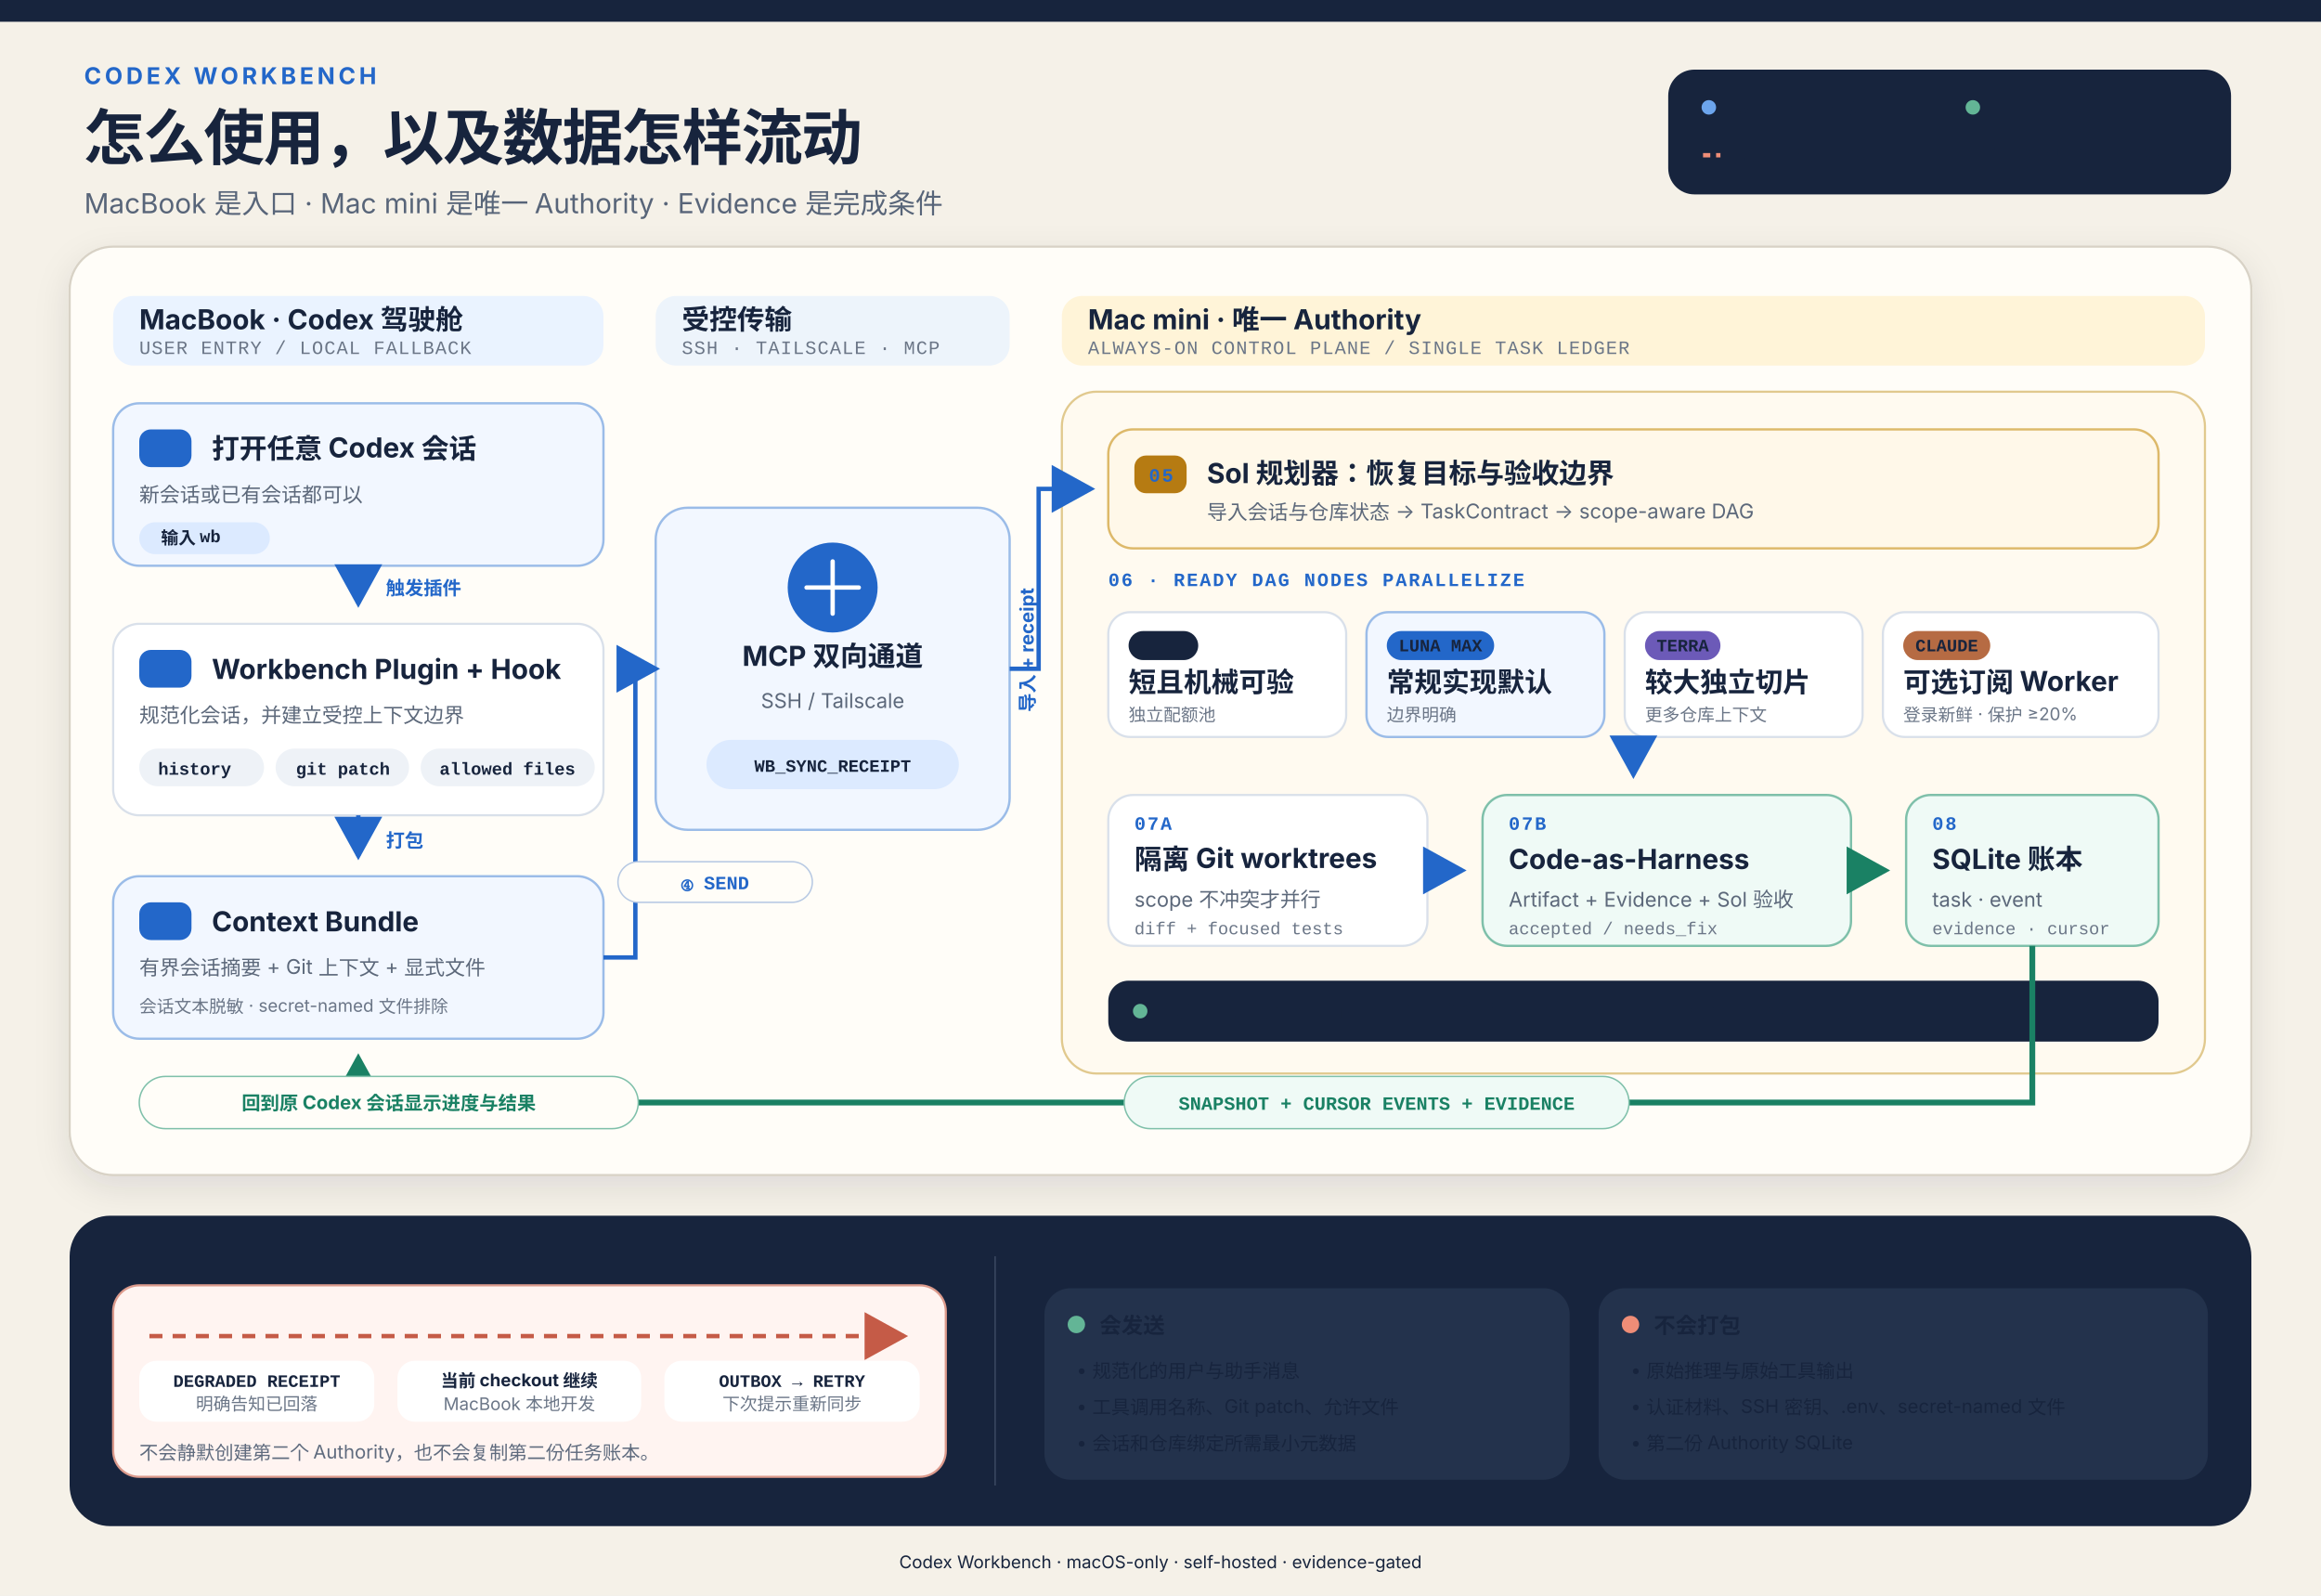
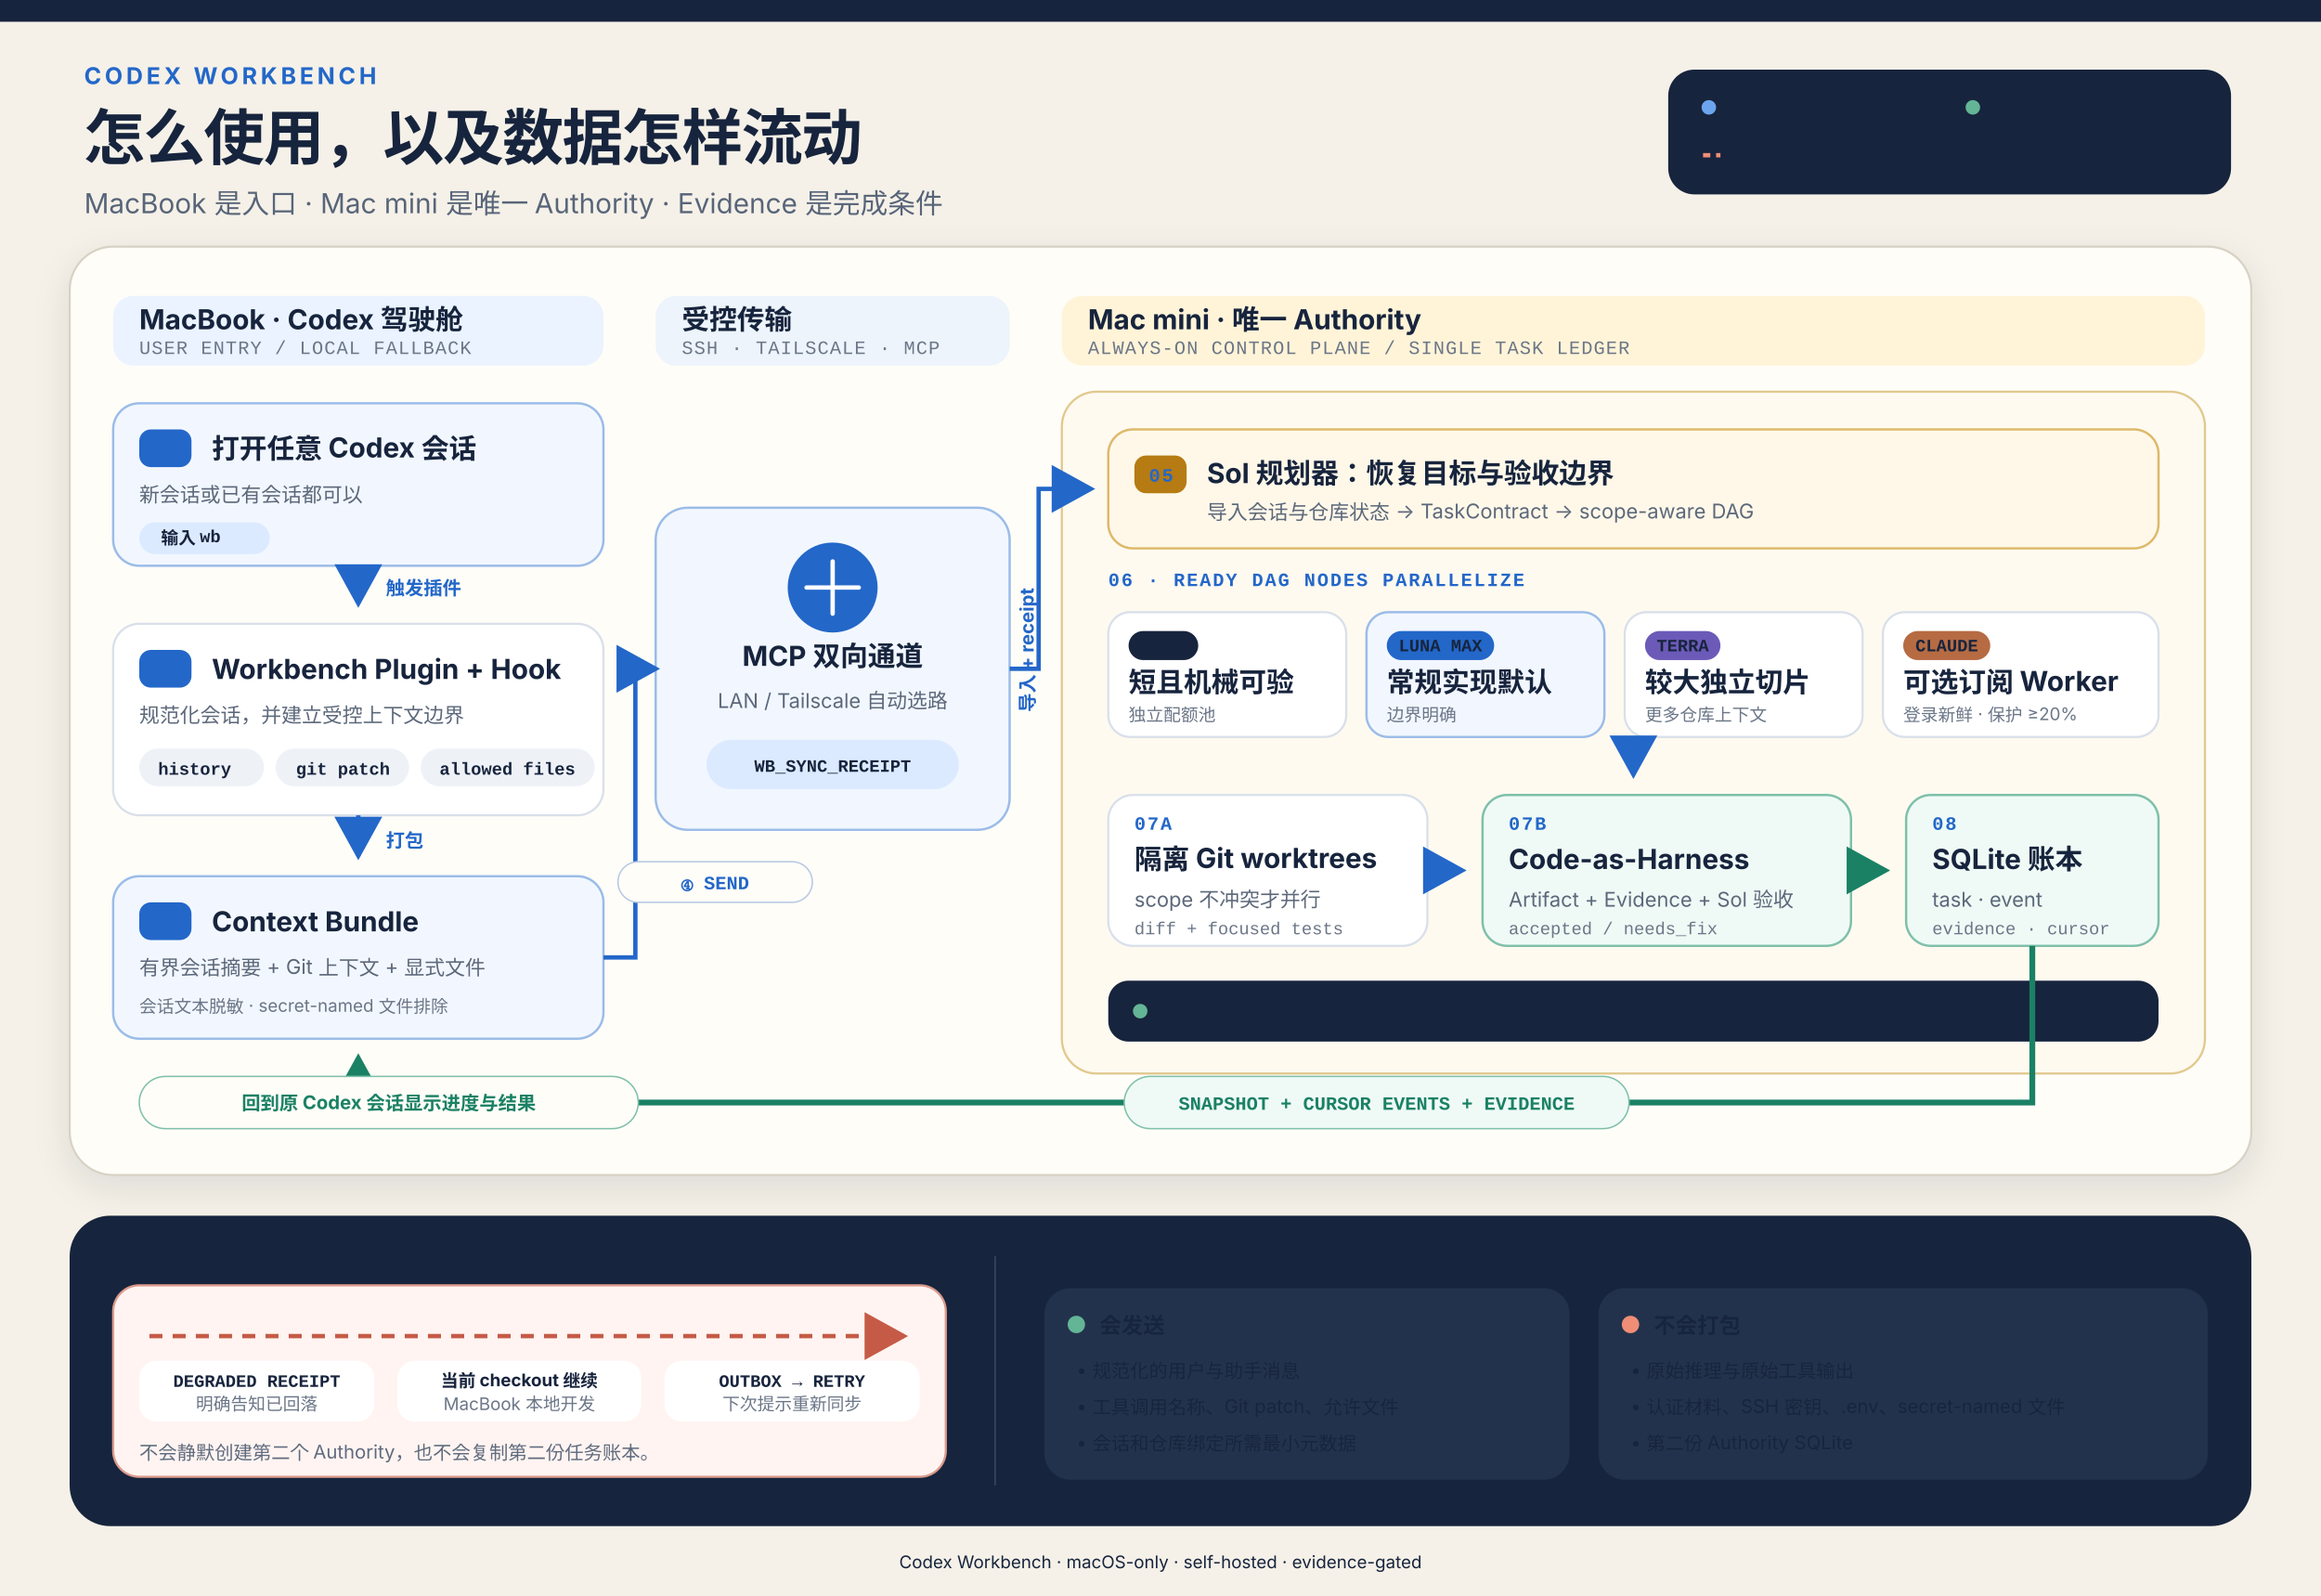
<svg xmlns="http://www.w3.org/2000/svg" width="1600" height="1100" viewBox="0 0 1600 1100" role="img" aria-labelledby="title desc">
  <defs>
    <filter id="shadow" x="-20%" y="-20%" width="140%" height="160%">
      <feDropShadow dx="0" dy="8" stdDeviation="12" flood-color="#18253f" flood-opacity="0.10" />
    </filter>
    <marker id="arrow-blue" markerWidth="11" markerHeight="11" refX="9" refY="5.5" orient="auto" markerUnits="strokeWidth">
      <path d="M0,0 L10,5.5 L0,11 Z" fill="#2367c9" />
    </marker>
    <marker id="arrow-green" markerWidth="11" markerHeight="11" refX="9" refY="5.5" orient="auto" markerUnits="strokeWidth">
      <path d="M0,0 L10,5.5 L0,11 Z" fill="#1a8164" />
    </marker>
    <marker id="arrow-coral" markerWidth="11" markerHeight="11" refX="9" refY="5.5" orient="auto" markerUnits="strokeWidth">
      <path d="M0,0 L10,5.5 L0,11 Z" fill="#c55b47" />
    </marker>
    <style>
      text { font-family: -apple-system, BlinkMacSystemFont, "Segoe UI", "PingFang SC", "Hiragino Sans GB", "Microsoft YaHei", sans-serif; fill: #17243d; }
      .mono { font-family: "SFMono-Regular", Menlo, Consolas, "Liberation Mono", monospace; }
      .eyebrow { font-size: 16px; font-weight: 700; letter-spacing: 2.4px; fill: #2367c9; }
      .title { font-size: 42px; font-weight: 760; letter-spacing: -0.8px; }
      .subtitle { font-size: 19px; fill: #586579; }
      .lane-title { font-size: 19px; font-weight: 720; }
      .lane-subtitle { font-size: 13px; fill: #6b7687; letter-spacing: 0.7px; }
      .step { font-size: 13px; font-weight: 800; letter-spacing: 1.2px; fill: #2367c9; }
      .card-title { font-size: 19px; font-weight: 720; }
      .card-copy { font-size: 14px; fill: #5c687a; }
      .small { font-size: 12px; fill: #6b7687; }
      .pill { font-size: 12px; font-weight: 700; }
      .flow-label { font-size: 13px; font-weight: 700; fill: #2367c9; }
      .return-label { font-size: 13px; font-weight: 700; fill: #1a8164; }
      .section-title { font-size: 18px; font-weight: 740; }
      .footer-copy { font-size: 13px; fill: #5f6b7e; }
      .node { fill: #ffffff; stroke: #d9e0ea; stroke-width: 1.5; }
      .blue-node { fill: #f2f7ff; stroke: #9bbce8; stroke-width: 1.6; }
      .amber-node { fill: #fff8e9; stroke: #ddb96a; stroke-width: 1.6; }
      .green-node { fill: #effaf6; stroke: #7fc0aa; stroke-width: 1.6; }
      .coral-node { fill: #fff4f1; stroke: #dc9a8c; stroke-width: 1.5; }
    </style>
  </defs>
  <rect width="1600" height="1100" fill="#f5f1e8" />
  <path d="M0 0H1600V15H0Z" fill="#17243d" />
  <g transform="translate(58 58)">
    <text class="eyebrow" x="0" y="0">CODEX WORKBENCH</text>
    <text class="title" x="0" y="52">怎么使用，以及数据怎样流动</text>
    <text class="subtitle" x="0" y="89">MacBook 是入口 · Mac mini 是唯一 Authority · Evidence 是完成条件</text>
  </g>
  <g transform="translate(1150 48)">
    <rect width="388" height="86" rx="18" fill="#17243d" />
    <circle cx="28" cy="26" r="5" fill="#6ca5ed" />
    <text x="44" y="31" font-size="13" font-weight="700" fill="#f7f9fc">蓝色：命令与数据</text>
    <circle cx="210" cy="26" r="5" fill="#63b596" />
    <text x="226" y="31" font-size="13" font-weight="700" fill="#f7f9fc">绿色：验收回传</text>
    <path d="M24 59H36" stroke="#ef8d77" stroke-width="3" stroke-dasharray="5 4" />
    <text x="44" y="64" font-size="13" font-weight="700" fill="#f7f9fc">虚线：断网回落</text>
    <text x="210" y="64" font-size="12" fill="#cbd5e4">①—⑧ 是一次完整任务</text>
  </g>
  <rect x="48" y="170" width="1504" height="640" rx="30" fill="#fffdf8" stroke="#d8d2c6" stroke-width="1.5" filter="url(#shadow)" />
  <g transform="translate(78 204)">
    <rect width="338" height="48" rx="14" fill="#eaf3ff" />
    <text class="lane-title" x="18" y="23">MacBook · Codex 驾驶舱</text>
    <text class="lane-subtitle mono" x="18" y="40">USER ENTRY / LOCAL FALLBACK</text>
  </g>
  <g transform="translate(452 204)">
    <rect width="244" height="48" rx="14" fill="#edf4fb" />
    <text class="lane-title" x="18" y="23">受控传输</text>
    <text class="lane-subtitle mono" x="18" y="40">SSH · TAILSCALE · MCP</text>
  </g>
  <g transform="translate(732 204)">
    <rect width="788" height="48" rx="14" fill="#fff4d8" />
    <text class="lane-title" x="18" y="23">Mac mini · 唯一 Authority</text>
    <text class="lane-subtitle mono" x="18" y="40">ALWAYS-ON CONTROL PLANE / SINGLE TASK LEDGER</text>
  </g>
  <g transform="translate(78 278)">
    <rect class="blue-node" width="338" height="112" rx="18" />
    <rect x="18" y="18" width="36" height="26" rx="8" fill="#2367c9" />
    <text class="step mono" x="28" y="36" fill="#ffffff">01</text>
    <text class="card-title" x="68" y="38">打开任意 Codex 会话</text>
    <text class="card-copy" x="18" y="68">新会话或已有会话都可以</text>
    <rect x="18" y="82" width="90" height="22" rx="11" fill="#dceaff" />
    <text class="pill mono" x="33" y="97" fill="#1e5bad">输入 wb</text>
  </g>
  <path d="M247 390V416" stroke="#2367c9" stroke-width="3" marker-end="url(#arrow-blue)" />
  <text class="flow-label" x="266" y="410">触发插件</text>
  <g transform="translate(78 430)">
    <rect class="node" width="338" height="132" rx="18" />
    <rect x="18" y="18" width="36" height="26" rx="8" fill="#2367c9" />
    <text class="step mono" x="28" y="36" fill="#ffffff">02</text>
    <text class="card-title" x="68" y="38">Workbench Plugin + Hook</text>
    <text class="card-copy" x="18" y="68">规范化会话，并建立受控上下文边界</text>
    <g transform="translate(18 86)">
      <rect width="86" height="26" rx="13" fill="#eef2f7" />
      <text class="pill mono" x="13" y="18" fill="#4f5c70">history</text>
      <rect x="94" width="92" height="26" rx="13" fill="#eef2f7" />
      <text class="pill mono" x="108" y="18" fill="#4f5c70">git patch</text>
      <rect x="194" width="120" height="26" rx="13" fill="#eef2f7" />
      <text class="pill mono" x="207" y="18" fill="#4f5c70">allowed files</text>
    </g>
  </g>
  <path d="M247 562V590" stroke="#2367c9" stroke-width="3" marker-end="url(#arrow-blue)" />
  <text class="flow-label" x="266" y="584">打包</text>
  <g transform="translate(78 604)">
    <rect class="blue-node" width="338" height="112" rx="18" />
    <rect x="18" y="18" width="36" height="26" rx="8" fill="#2367c9" />
    <text class="step mono" x="28" y="36" fill="#ffffff">03</text>
    <text class="card-title" x="68" y="38">Context Bundle</text>
    <text class="card-copy" x="18" y="68">有界会话摘要 + Git 上下文 + 显式文件</text>
    <text class="small" x="18" y="94">会话文本脱敏 · secret-named 文件排除</text>
  </g>
  <g transform="translate(452 350)">
    <rect class="blue-node" width="244" height="222" rx="22" />
    <circle cx="122" cy="55" r="31" fill="#2367c9" />
    <path d="M104 55H140M122 37V73" stroke="#ffffff" stroke-width="3" stroke-linecap="round" />
    <text class="card-title" x="122" y="109" text-anchor="middle">MCP 双向通道</text>
-     <text class="card-copy" x="122" y="138" text-anchor="middle">SSH / Tailscale</text>
+     <text class="card-copy" x="122" y="138" text-anchor="middle">LAN / Tailscale 自动选路</text>
    <rect x="35" y="160" width="174" height="34" rx="17" fill="#dceaff" />
    <text class="pill mono" x="122" y="182" text-anchor="middle" fill="#1e5bad">WB_SYNC_RECEIPT</text>
  </g>
  <path d="M416 660H438V461H452" fill="none" stroke="#2367c9" stroke-width="3" marker-end="url(#arrow-blue)" />
  <rect x="426" y="594" width="134" height="28" rx="14" fill="#fffdf8" stroke="#b7c9e3" />
  <text class="flow-label mono" x="493" y="613" text-anchor="middle">④ SEND</text>
  <rect x="732" y="270" width="788" height="470" rx="24" fill="#fffaf0" stroke="#e1c98e" stroke-width="1.5" />
  <g transform="translate(764 296)">
    <rect class="amber-node" width="724" height="82" rx="17" />
    <rect x="18" y="18" width="36" height="26" rx="8" fill="#b67b12" />
    <text class="step mono" x="28" y="36" fill="#ffffff">05</text>
    <text class="card-title" x="68" y="37">Sol 规划器：恢复目标与验收边界</text>
    <text class="card-copy" x="68" y="62">导入会话与仓库状态 → TaskContract → scope-aware DAG</text>
  </g>
  <path d="M696 461H716V337H752" fill="none" stroke="#2367c9" stroke-width="3" marker-end="url(#arrow-blue)" />
  <text class="flow-label" x="713" y="448" text-anchor="middle" transform="rotate(-90 713 448)">导入 + receipt</text>
  <g transform="translate(764 404)">
    <text class="step mono" x="0" y="0">06 · READY DAG NODES PARALLELIZE</text>
    <g transform="translate(0 18)">
      <rect class="node" width="164" height="86" rx="15" />
      <rect x="14" y="13" width="48" height="20" rx="10" fill="#17243d" />
      <text class="pill mono" x="38" y="27" text-anchor="middle" fill="#ffffff">SPARK</text>
      <text class="card-title" x="14" y="55" font-size="17">短且机械可验</text>
      <text class="small" x="14" y="75">独立配额池</text>
    </g>
    <g transform="translate(178 18)">
      <rect class="blue-node" width="164" height="86" rx="15" />
      <rect x="14" y="13" width="74" height="20" rx="10" fill="#2367c9" />
      <text class="pill mono" x="51" y="27" text-anchor="middle" fill="#ffffff">LUNA MAX</text>
      <text class="card-title" x="14" y="55" font-size="17">常规实现默认</text>
      <text class="small" x="14" y="75">边界明确</text>
    </g>
    <g transform="translate(356 18)">
      <rect class="node" width="164" height="86" rx="15" />
      <rect x="14" y="13" width="52" height="20" rx="10" fill="#6c5ab8" />
      <text class="pill mono" x="40" y="27" text-anchor="middle" fill="#ffffff">TERRA</text>
      <text class="card-title" x="14" y="55" font-size="17">较大独立切片</text>
      <text class="small" x="14" y="75">更多仓库上下文</text>
    </g>
    <g transform="translate(534 18)">
      <rect class="node" width="190" height="86" rx="15" />
      <rect x="14" y="13" width="60" height="20" rx="10" fill="#b66b43" />
      <text class="pill mono" x="44" y="27" text-anchor="middle" fill="#ffffff">CLAUDE</text>
      <text class="card-title" x="14" y="55" font-size="17">可选订阅 Worker</text>
      <text class="small" x="14" y="75">登录新鲜 · 保护 ≥20%</text>
    </g>
  </g>
  <path d="M1126 508V534" stroke="#2367c9" stroke-width="3" marker-end="url(#arrow-blue)" />
  <g transform="translate(764 548)">
    <rect class="node" width="220" height="104" rx="17" />
    <text class="step mono" x="18" y="24">07A</text>
    <text class="card-title" x="18" y="51">隔离 Git worktrees</text>
    <text class="card-copy" x="18" y="77">scope 不冲突才并行</text>
    <text class="small mono" x="18" y="96">diff + focused tests</text>
  </g>
  <path d="M984 600H1008" stroke="#2367c9" stroke-width="3" marker-end="url(#arrow-blue)" />
  <g transform="translate(1022 548)">
    <rect class="green-node" width="254" height="104" rx="17" />
    <text class="step mono" x="18" y="24" fill="#1a8164">07B</text>
    <text class="card-title" x="18" y="51">Code-as-Harness</text>
    <text class="card-copy" x="18" y="77">Artifact + Evidence + Sol 验收</text>
    <text class="small mono" x="18" y="96">accepted / needs_fix</text>
  </g>
  <path d="M1276 600H1300" stroke="#1a8164" stroke-width="3" marker-end="url(#arrow-green)" />
  <g transform="translate(1314 548)">
    <rect class="green-node" width="174" height="104" rx="17" />
    <text class="step mono" x="18" y="24" fill="#1a8164">08</text>
    <text class="card-title" x="18" y="51">SQLite 账本</text>
    <text class="card-copy" x="18" y="77">task · event</text>
    <text class="small mono" x="18" y="96">evidence · cursor</text>
  </g>
  <g transform="translate(764 676)">
    <rect width="724" height="42" rx="14" fill="#17243d" />
    <circle cx="22" cy="21" r="5" fill="#63b596" />
    <text x="38" y="26" font-size="13" font-weight="700" fill="#ffffff">只有 Evidence 与 verdict 一致，任务才进入 accepted；“Worker 跑完”不等于完成。</text>
  </g>
  <path d="M1401 652V760H247V730" fill="none" stroke="#1a8164" stroke-width="4" marker-end="url(#arrow-green)" />
  <rect x="96" y="742" width="344" height="36" rx="18" fill="#fffdf8" stroke="#7fc0aa" />
  <text class="return-label" x="268" y="765" text-anchor="middle">回到原 Codex 会话显示进度与结果</text>
  <rect x="775" y="742" width="348" height="36" rx="18" fill="#effaf6" stroke="#7fc0aa" />
  <text class="return-label mono" x="949" y="765" text-anchor="middle">SNAPSHOT + CURSOR EVENTS + EVIDENCE</text>
  <g transform="translate(48 838)">
    <rect width="1504" height="214" rx="28" fill="#17243d" />
    <g transform="translate(30 28)">
      <text x="0" y="0" font-size="15" font-weight="800" letter-spacing="1.5" fill="#ef8d77">网络中断时</text>
      <rect class="coral-node" x="0" y="20" width="574" height="132" rx="18" />
      <path d="M25 55H545" stroke="#c55b47" stroke-width="3" stroke-dasharray="9 7" marker-end="url(#arrow-coral)" />
      <g transform="translate(18 72)">
        <rect width="162" height="42" rx="12" fill="#ffffff" />
        <text class="pill mono" x="81" y="18" text-anchor="middle" fill="#a74837">DEGRADED RECEIPT</text>
        <text class="small" x="81" y="34" text-anchor="middle">明确告知已回落</text>
      </g>
      <g transform="translate(196 72)">
        <rect width="168" height="42" rx="12" fill="#ffffff" />
        <text class="pill" x="84" y="18" text-anchor="middle" fill="#a74837">当前 checkout 继续</text>
        <text class="small" x="84" y="34" text-anchor="middle">MacBook 本地开发</text>
      </g>
      <g transform="translate(380 72)">
        <rect width="176" height="42" rx="12" fill="#ffffff" />
        <text class="pill mono" x="88" y="18" text-anchor="middle" fill="#a74837">OUTBOX → RETRY</text>
        <text class="small" x="88" y="34" text-anchor="middle">下次提示重新同步</text>
      </g>
      <text class="footer-copy" x="18" y="140">不会静默创建第二个 Authority，也不会复制第二份任务账本。</text>
    </g>
    <line x1="638" y1="28" x2="638" y2="186" stroke="#3a4861" />
    <g transform="translate(672 28)">
      <text x="0" y="0" font-size="15" font-weight="800" letter-spacing="1.5" fill="#8fbae9">数据边界</text>
      <g transform="translate(0 22)">
        <rect width="362" height="132" rx="18" fill="#23324c" />
        <circle cx="22" cy="25" r="6" fill="#63b596" />
        <text x="38" y="31" font-size="15" font-weight="720" fill="#ffffff">会发送</text>
        <text x="22" y="61" font-size="13" fill="#d4deec">• 规范化的用户与助手消息</text>
        <text x="22" y="86" font-size="13" fill="#d4deec">• 工具调用名称、Git patch、允许文件</text>
        <text x="22" y="111" font-size="13" fill="#d4deec">• 会话和仓库绑定所需最小元数据</text>
      </g>
      <g transform="translate(382 22)">
        <rect width="420" height="132" rx="18" fill="#23324c" />
        <circle cx="22" cy="25" r="6" fill="#ef8d77" />
        <text x="38" y="31" font-size="15" font-weight="720" fill="#ffffff">不会打包</text>
        <text x="22" y="61" font-size="13" fill="#d4deec">• 原始推理与原始工具输出</text>
        <text x="22" y="86" font-size="13" fill="#d4deec">• 认证材料、SSH 密钥、.env、secret-named 文件</text>
        <text x="22" y="111" font-size="13" fill="#d4deec">• 第二份 Authority SQLite</text>
      </g>
    </g>
  </g>
  <text x="800" y="1081" text-anchor="middle" font-size="12" fill="#7a756b">Codex Workbench · macOS-only · self-hosted · evidence-gated</text>
</svg>
